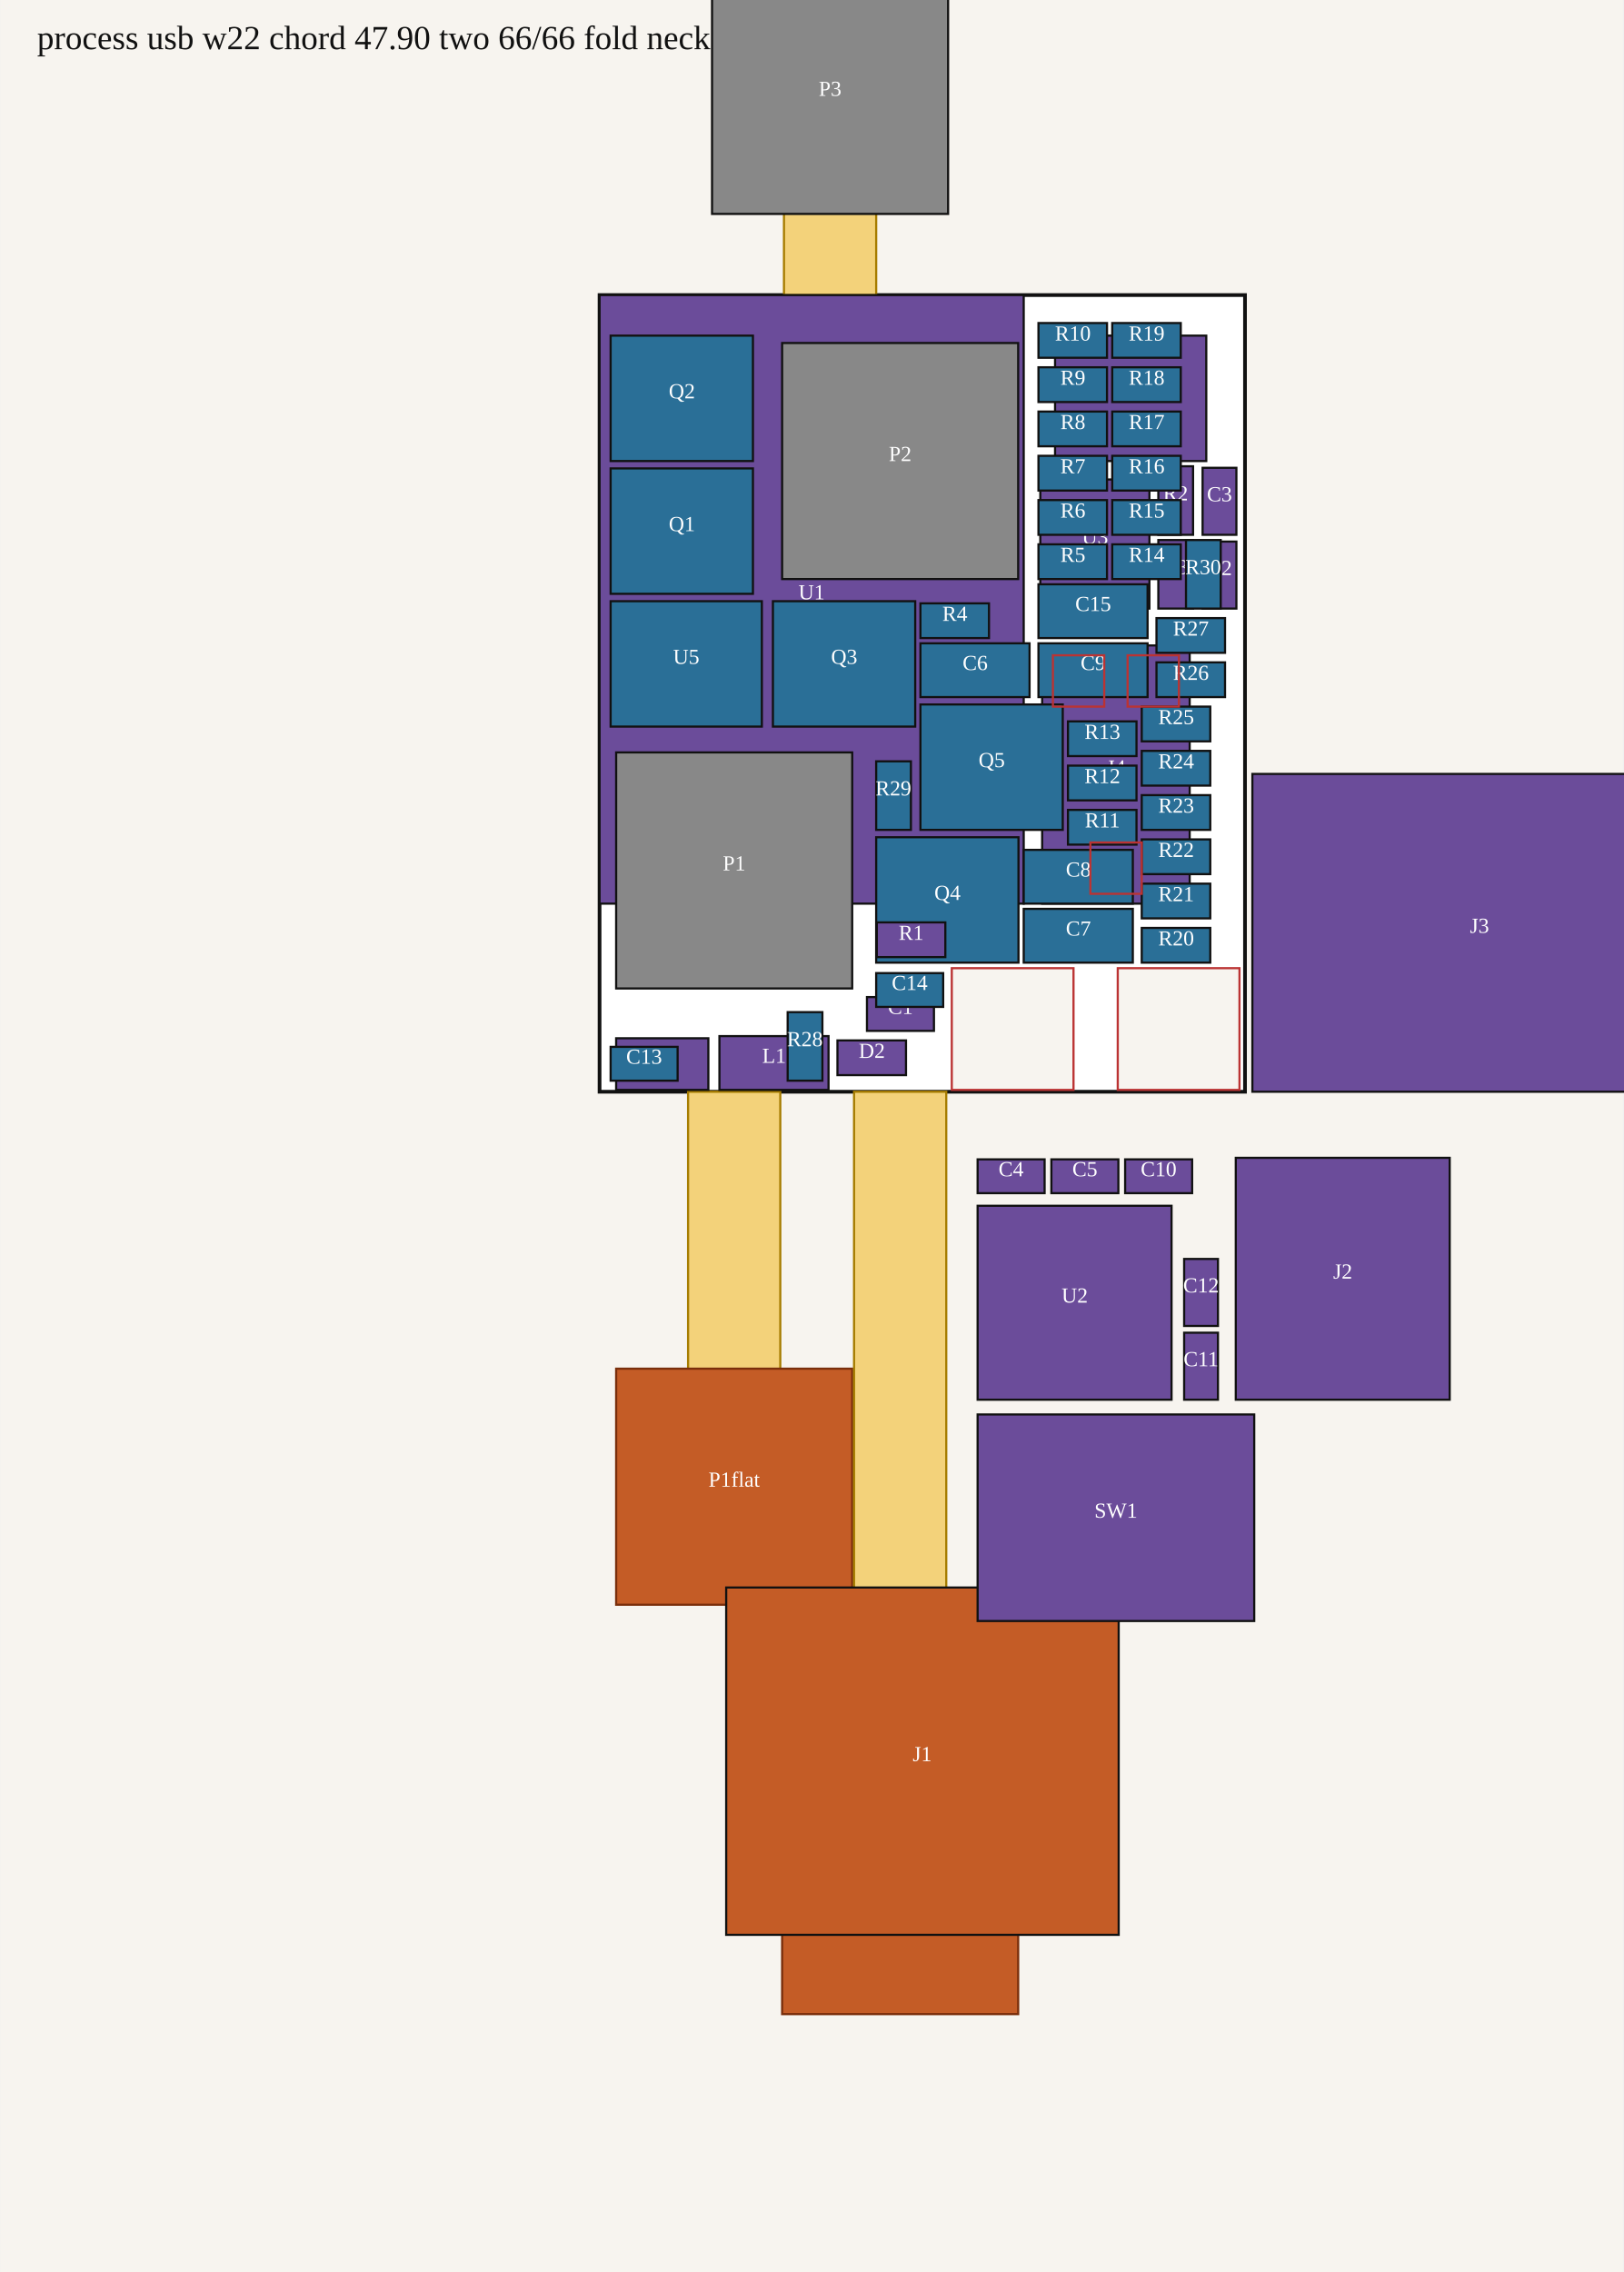
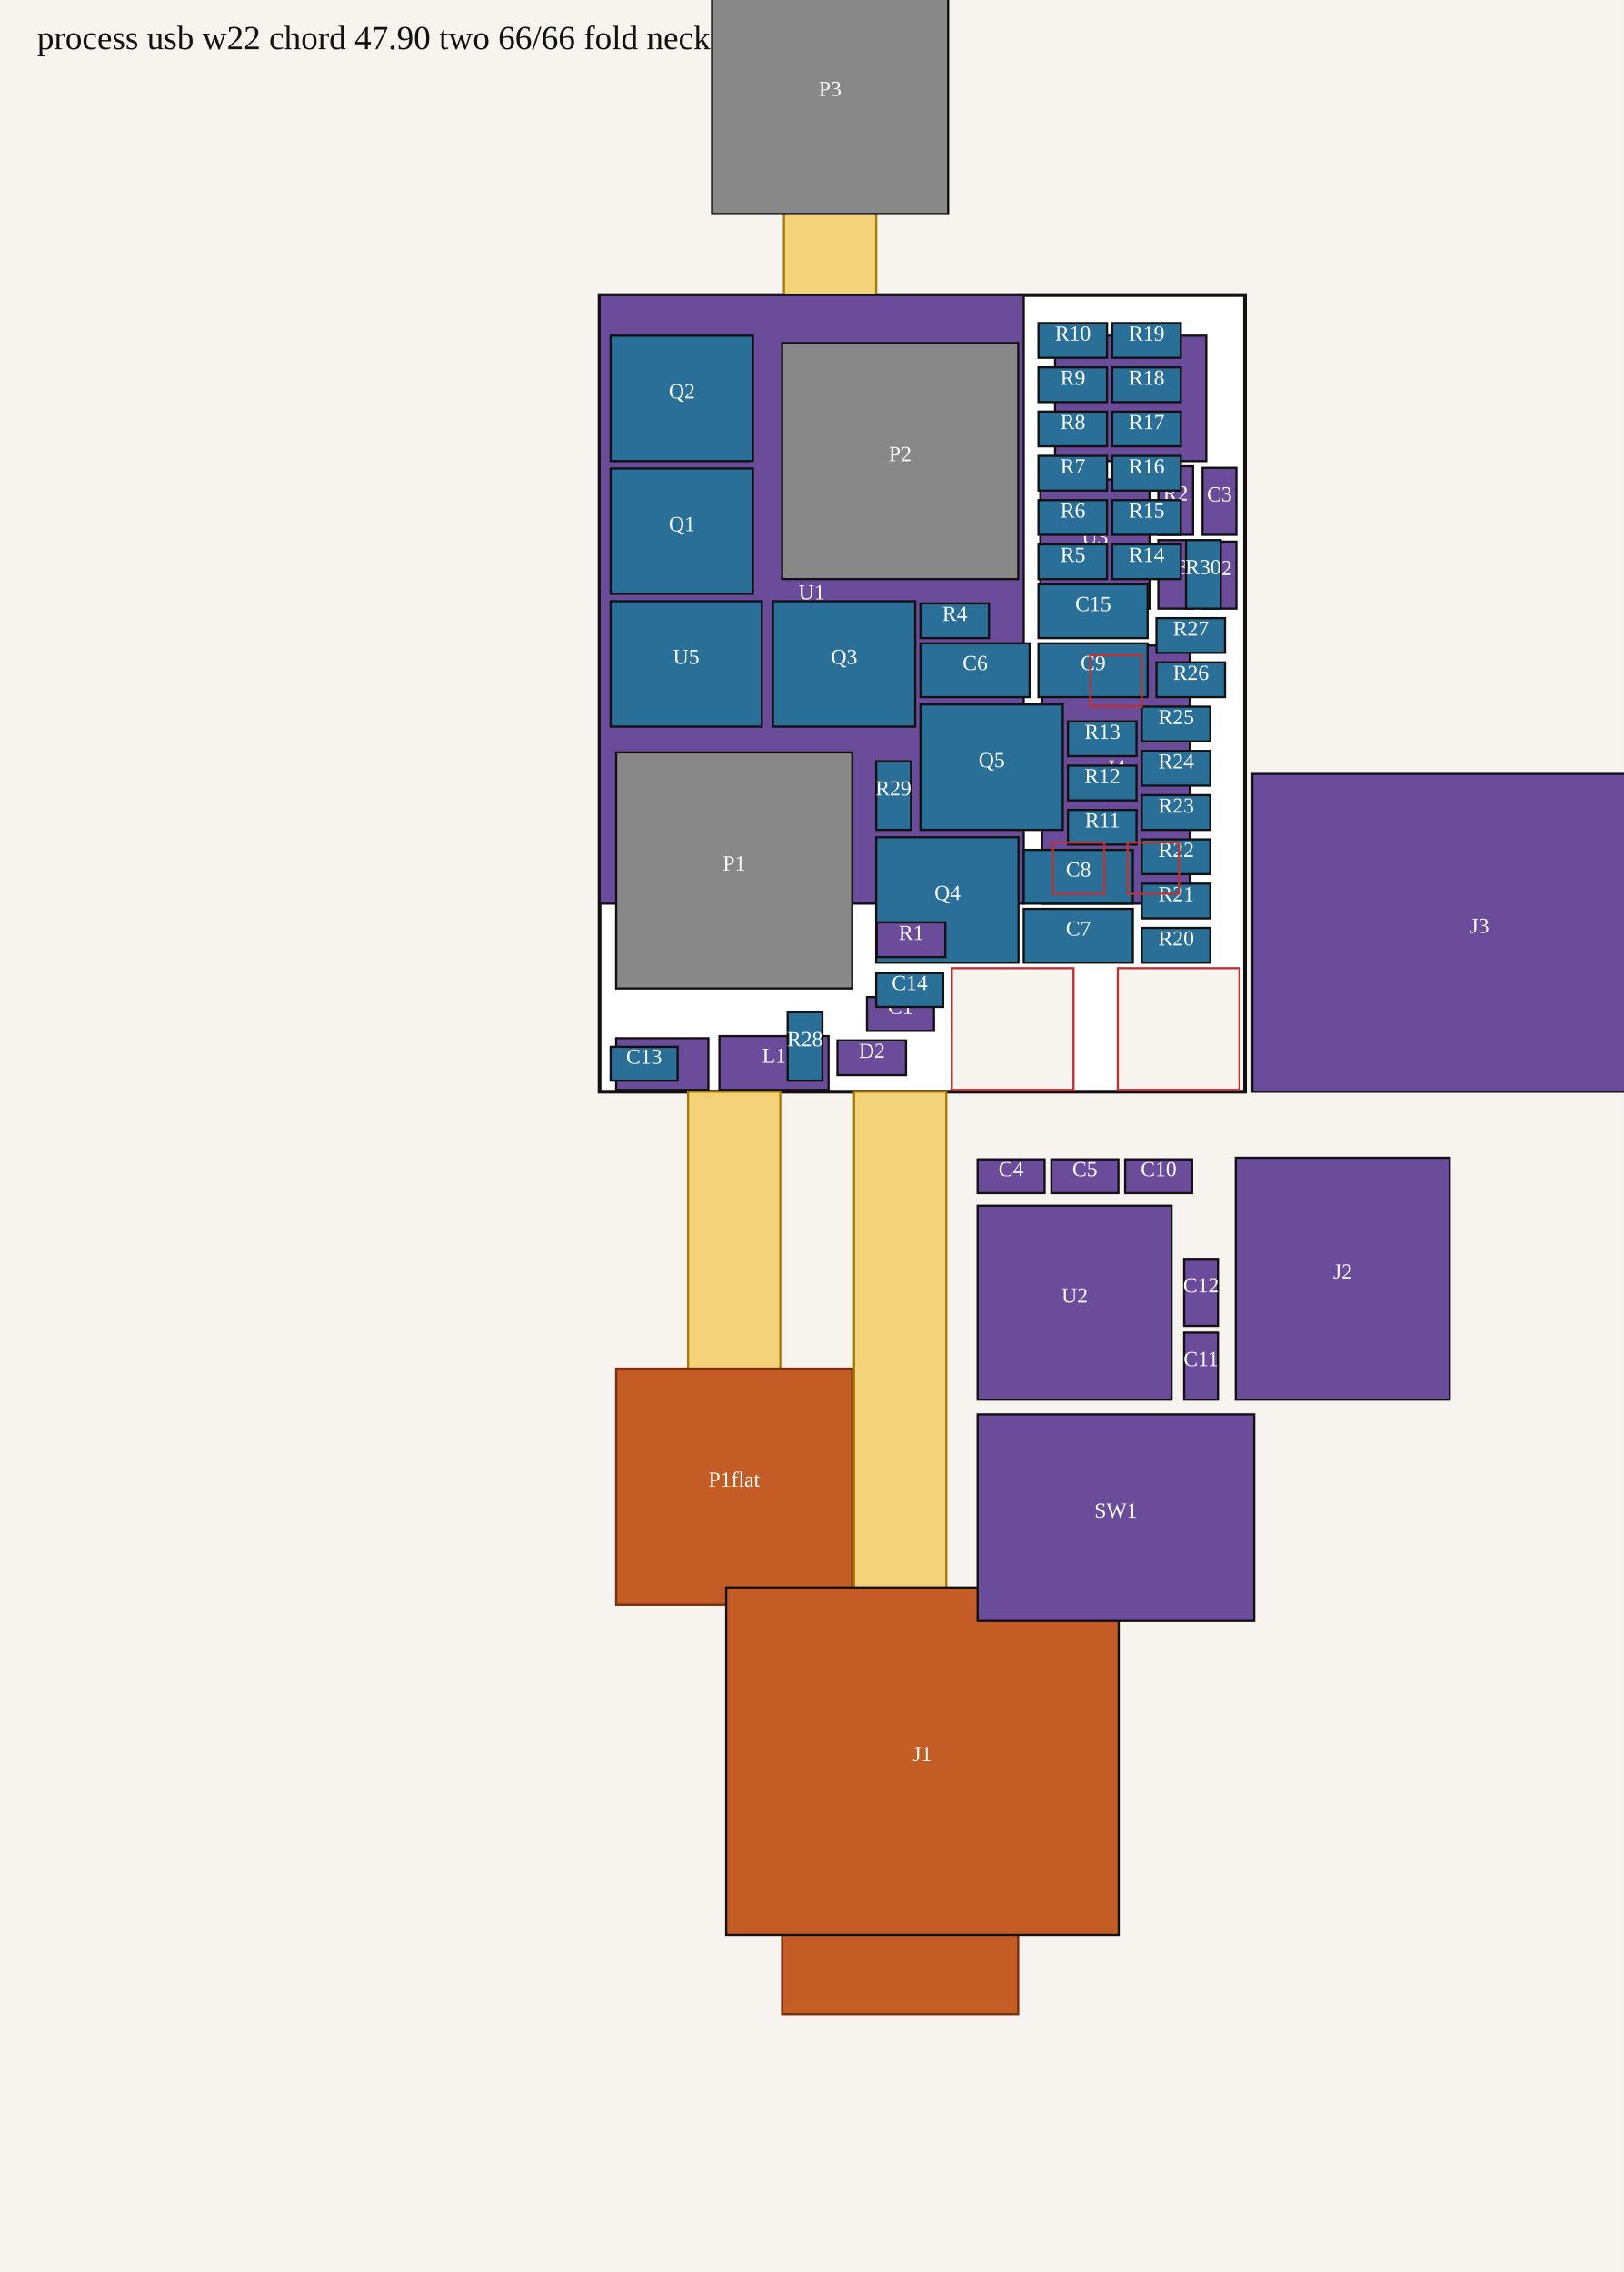
<svg xmlns="http://www.w3.org/2000/svg" width="528" height="739" viewBox="0 0 528.0 739.2">
  <rect width="100%" height="100%" fill="#f7f4ef" />
  <rect x="195.0" y="96.0" width="210.0" height="259.2" fill="#fff" stroke="#111" stroke-width="1.2" />
  <rect x="223.8" y="355.2" width="30.0" height="128.5" fill="#f3d27a" stroke="#a67c00" stroke-width="0.7" />
  <rect x="200.4" y="445.3" width="76.8" height="76.8" fill="#c45c26" stroke="#7a2e0b" stroke-width="0.7" />
  <text x="238.8" y="483.7" font-size="7" text-anchor="middle" fill="#fff">P1flat</text>
  <rect x="277.8" y="355.2" width="30.0" height="261.7" fill="#f3d27a" stroke="#a67c00" stroke-width="0.7" />
  <rect x="254.4" y="578.5" width="76.8" height="76.8" fill="#c45c26" stroke="#7a2e0b" stroke-width="0.7" />
  <text x="292.8" y="616.9" font-size="7" text-anchor="middle" fill="#fff">P2flat</text>
  <rect x="255.0" y="31.2" width="30.0" height="64.8" fill="#f3d27a" stroke="#a67c00" stroke-width="0.7" />
  <rect x="195.0" y="96.0" width="138.0" height="198.0" fill="#6b4c9a" stroke="#111" stroke-width="0.7" />
  <text x="264.0" y="195.0" font-size="7" text-anchor="middle" fill="#fff">U1</text>
  <rect x="236.2" y="516.5" width="127.7" height="113.0" fill="#c45c26" stroke="#111" stroke-width="0.7" />
  <text x="300.0" y="573.0" font-size="7" text-anchor="middle" fill="#fff">J1</text>
  <rect x="200.4" y="244.8" width="76.8" height="76.8" fill="#888" stroke="#111" stroke-width="0.7" />
  <text x="238.8" y="283.2" font-size="7" text-anchor="middle" fill="#fff">P1</text>
  <rect x="254.4" y="111.6" width="76.8" height="76.8" fill="#888" stroke="#111" stroke-width="0.7" />
  <text x="292.8" y="150.0" font-size="7" text-anchor="middle" fill="#fff">P2</text>
  <rect x="231.6" y="-7.2" width="76.8" height="76.8" fill="#888" stroke="#111" stroke-width="0.7" />
  <text x="270.0" y="31.2" font-size="7" text-anchor="middle" fill="#fff">P3</text>
  <rect x="318.0" y="460.2" width="90.0" height="67.2" fill="#6b4c9a" stroke="#111" stroke-width="0.7" />
  <text x="363.0" y="493.8" font-size="7" text-anchor="middle" fill="#fff">SW1</text>
  <rect x="339.0" y="210.0" width="48.0" height="84.0" fill="#6b4c9a" stroke="#111" stroke-width="0.7" />
  <text x="363.0" y="252.0" font-size="7" text-anchor="middle" fill="#fff">J4</text>
  <rect x="318.0" y="392.3" width="63.1" height="63.1" fill="#6b4c9a" stroke="#111" stroke-width="0.7" />
  <text x="349.6" y="423.8" font-size="7" text-anchor="middle" fill="#fff">U2</text>
  <rect x="338.4" y="156.0" width="35.5" height="42.0" fill="#6b4c9a" stroke="#111" stroke-width="0.7" />
  <text x="356.2" y="177.0" font-size="7" text-anchor="middle" fill="#fff">U3</text>
  <rect x="343.2" y="109.2" width="49.2" height="40.8" fill="#6b4c9a" stroke="#111" stroke-width="0.7" />
  <text x="367.8" y="129.6" font-size="7" text-anchor="middle" fill="#fff">U4</text>
  <rect x="198.6" y="195.6" width="49.2" height="40.8" fill="#2a6f97" stroke="#111" stroke-width="0.7" />
  <text x="223.2" y="216.0" font-size="7" text-anchor="middle" fill="#fff">U5</text>
  <rect x="402.0" y="376.7" width="69.6" height="78.7" fill="#6b4c9a" stroke="#111" stroke-width="0.7" />
  <text x="436.8" y="416.0" font-size="7" text-anchor="middle" fill="#fff">J2</text>
  <rect x="407.4" y="251.8" width="147.7" height="103.4" fill="#6b4c9a" stroke="#111" stroke-width="0.7" />
  <text x="481.3" y="303.5" font-size="7" text-anchor="middle" fill="#fff">J3</text>
  <rect x="200.4" y="337.8" width="30.0" height="16.8" fill="#6b4c9a" stroke="#111" stroke-width="0.7" />
  <text x="215.4" y="346.2" font-size="7" text-anchor="middle" fill="#fff">D1</text>
  <rect x="234.0" y="337.1" width="35.5" height="17.5" fill="#6b4c9a" stroke="#111" stroke-width="0.7" />
  <text x="251.8" y="345.8" font-size="7" text-anchor="middle" fill="#fff">L1</text>
  <rect x="272.4" y="338.5" width="22.3" height="11.3" fill="#6b4c9a" stroke="#111" stroke-width="0.7" />
  <text x="283.6" y="344.2" font-size="7" text-anchor="middle" fill="#fff">D2</text>
  <rect x="198.6" y="152.4" width="46.3" height="40.8" fill="#2a6f97" stroke="#111" stroke-width="0.7" />
  <text x="221.8" y="172.8" font-size="7" text-anchor="middle" fill="#fff">Q1</text>
  <rect x="198.6" y="109.2" width="46.3" height="40.8" fill="#2a6f97" stroke="#111" stroke-width="0.7" />
  <text x="221.8" y="129.6" font-size="7" text-anchor="middle" fill="#fff">Q2</text>
  <rect x="251.4" y="195.6" width="46.3" height="40.8" fill="#2a6f97" stroke="#111" stroke-width="0.7" />
  <text x="274.6" y="216.0" font-size="7" text-anchor="middle" fill="#fff">Q3</text>
  <rect x="285.0" y="272.4" width="46.3" height="40.8" fill="#2a6f97" stroke="#111" stroke-width="0.7" />
  <text x="308.2" y="292.8" font-size="7" text-anchor="middle" fill="#fff">Q4</text>
  <rect x="299.4" y="229.2" width="46.3" height="40.8" fill="#2a6f97" stroke="#111" stroke-width="0.7" />
  <text x="322.6" y="249.6" font-size="7" text-anchor="middle" fill="#fff">Q5</text>
  <rect x="285.2" y="300.1" width="22.3" height="11.3" fill="#6b4c9a" stroke="#111" stroke-width="0.7" />
  <text x="296.4" y="305.8" font-size="7" text-anchor="middle" fill="#fff">R1</text>
  <rect x="376.8" y="151.7" width="11.3" height="22.3" fill="#6b4c9a" stroke="#111" stroke-width="0.7" />
  <text x="382.4" y="162.8" font-size="7" text-anchor="middle" fill="#fff">R2</text>
  <rect x="376.8" y="175.7" width="11.3" height="22.3" fill="#6b4c9a" stroke="#111" stroke-width="0.7" />
  <text x="382.4" y="186.8" font-size="7" text-anchor="middle" fill="#fff">R3</text>
  <rect x="282.0" y="324.4" width="21.8" height="11.0" fill="#6b4c9a" stroke="#111" stroke-width="0.7" />
  <text x="292.9" y="329.9" font-size="7" text-anchor="middle" fill="#fff">C1</text>
  <rect x="391.2" y="176.2" width="11.0" height="21.8" fill="#6b4c9a" stroke="#111" stroke-width="0.7" />
  <text x="396.7" y="187.1" font-size="7" text-anchor="middle" fill="#fff">C2</text>
  <rect x="391.2" y="152.2" width="11.0" height="21.8" fill="#6b4c9a" stroke="#111" stroke-width="0.7" />
  <text x="396.7" y="163.1" font-size="7" text-anchor="middle" fill="#fff">C3</text>
  <rect x="318.0" y="377.2" width="21.8" height="11.0" fill="#6b4c9a" stroke="#111" stroke-width="0.7" />
  <text x="328.9" y="382.7" font-size="7" text-anchor="middle" fill="#fff">C4</text>
  <rect x="342.0" y="377.2" width="21.8" height="11.0" fill="#6b4c9a" stroke="#111" stroke-width="0.7" />
  <text x="352.9" y="382.7" font-size="7" text-anchor="middle" fill="#fff">C5</text>
  <rect x="299.4" y="209.3" width="35.5" height="17.5" fill="#2a6f97" stroke="#111" stroke-width="0.7" />
  <text x="317.2" y="218.0" font-size="7" text-anchor="middle" fill="#fff">C6</text>
  <rect x="333.0" y="295.7" width="35.5" height="17.5" fill="#2a6f97" stroke="#111" stroke-width="0.7" />
  <text x="350.8" y="304.4" font-size="7" text-anchor="middle" fill="#fff">C7</text>
  <rect x="333.0" y="276.5" width="35.5" height="17.5" fill="#2a6f97" stroke="#111" stroke-width="0.7" />
  <text x="350.8" y="285.2" font-size="7" text-anchor="middle" fill="#fff">C8</text>
  <rect x="337.8" y="209.3" width="35.5" height="17.5" fill="#2a6f97" stroke="#111" stroke-width="0.7" />
  <text x="355.6" y="218.0" font-size="7" text-anchor="middle" fill="#fff">C9</text>
  <rect x="366.0" y="377.2" width="21.8" height="11.0" fill="#6b4c9a" stroke="#111" stroke-width="0.7" />
  <text x="376.9" y="382.7" font-size="7" text-anchor="middle" fill="#fff">C10</text>
  <rect x="385.2" y="433.6" width="11.0" height="21.8" fill="#6b4c9a" stroke="#111" stroke-width="0.7" />
  <text x="390.7" y="444.5" font-size="7" text-anchor="middle" fill="#fff">C11</text>
  <rect x="385.2" y="409.6" width="11.0" height="21.8" fill="#6b4c9a" stroke="#111" stroke-width="0.7" />
  <text x="390.7" y="420.5" font-size="7" text-anchor="middle" fill="#fff">C12</text>
  <rect x="198.6" y="340.6" width="21.8" height="11.0" fill="#2a6f97" stroke="#111" stroke-width="0.7" />
  <text x="209.5" y="346.1" font-size="7" text-anchor="middle" fill="#fff">C13</text>
  <rect x="285.0" y="316.6" width="21.8" height="11.0" fill="#2a6f97" stroke="#111" stroke-width="0.7" />
  <text x="295.9" y="322.1" font-size="7" text-anchor="middle" fill="#fff">C14</text>
  <rect x="337.8" y="190.1" width="35.5" height="17.5" fill="#2a6f97" stroke="#111" stroke-width="0.7" />
  <text x="355.6" y="198.8" font-size="7" text-anchor="middle" fill="#fff">C15</text>
  <rect x="299.4" y="196.3" width="22.3" height="11.3" fill="#2a6f97" stroke="#111" stroke-width="0.7" />
  <text x="310.6" y="202.0" font-size="7" text-anchor="middle" fill="#fff">R4</text>
  <rect x="337.8" y="177.1" width="22.3" height="11.3" fill="#2a6f97" stroke="#111" stroke-width="0.7" />
  <text x="349.0" y="182.8" font-size="7" text-anchor="middle" fill="#fff">R5</text>
  <rect x="337.8" y="162.7" width="22.3" height="11.3" fill="#2a6f97" stroke="#111" stroke-width="0.7" />
  <text x="349.0" y="168.4" font-size="7" text-anchor="middle" fill="#fff">R6</text>
  <rect x="337.8" y="148.3" width="22.3" height="11.3" fill="#2a6f97" stroke="#111" stroke-width="0.7" />
  <text x="349.0" y="154.0" font-size="7" text-anchor="middle" fill="#fff">R7</text>
  <rect x="337.8" y="133.9" width="22.3" height="11.3" fill="#2a6f97" stroke="#111" stroke-width="0.7" />
  <text x="349.0" y="139.6" font-size="7" text-anchor="middle" fill="#fff">R8</text>
  <rect x="337.8" y="119.5" width="22.3" height="11.3" fill="#2a6f97" stroke="#111" stroke-width="0.7" />
  <text x="349.0" y="125.2" font-size="7" text-anchor="middle" fill="#fff">R9</text>
  <rect x="337.8" y="105.1" width="22.3" height="11.3" fill="#2a6f97" stroke="#111" stroke-width="0.7" />
  <text x="349.0" y="110.8" font-size="7" text-anchor="middle" fill="#fff">R10</text>
  <rect x="347.4" y="263.5" width="22.3" height="11.3" fill="#2a6f97" stroke="#111" stroke-width="0.7" />
  <text x="358.6" y="269.2" font-size="7" text-anchor="middle" fill="#fff">R11</text>
  <rect x="347.4" y="249.1" width="22.3" height="11.3" fill="#2a6f97" stroke="#111" stroke-width="0.7" />
  <text x="358.6" y="254.8" font-size="7" text-anchor="middle" fill="#fff">R12</text>
  <rect x="347.4" y="234.7" width="22.3" height="11.3" fill="#2a6f97" stroke="#111" stroke-width="0.7" />
  <text x="358.6" y="240.4" font-size="7" text-anchor="middle" fill="#fff">R13</text>
  <rect x="361.8" y="177.1" width="22.3" height="11.3" fill="#2a6f97" stroke="#111" stroke-width="0.7" />
  <text x="373.0" y="182.8" font-size="7" text-anchor="middle" fill="#fff">R14</text>
  <rect x="361.8" y="162.7" width="22.3" height="11.3" fill="#2a6f97" stroke="#111" stroke-width="0.7" />
  <text x="373.0" y="168.4" font-size="7" text-anchor="middle" fill="#fff">R15</text>
  <rect x="361.8" y="148.3" width="22.3" height="11.3" fill="#2a6f97" stroke="#111" stroke-width="0.7" />
  <text x="373.0" y="154.0" font-size="7" text-anchor="middle" fill="#fff">R16</text>
  <rect x="361.8" y="133.9" width="22.3" height="11.3" fill="#2a6f97" stroke="#111" stroke-width="0.7" />
  <text x="373.0" y="139.6" font-size="7" text-anchor="middle" fill="#fff">R17</text>
  <rect x="361.8" y="119.5" width="22.3" height="11.3" fill="#2a6f97" stroke="#111" stroke-width="0.7" />
  <text x="373.0" y="125.2" font-size="7" text-anchor="middle" fill="#fff">R18</text>
  <rect x="361.8" y="105.1" width="22.3" height="11.3" fill="#2a6f97" stroke="#111" stroke-width="0.7" />
  <text x="373.0" y="110.8" font-size="7" text-anchor="middle" fill="#fff">R19</text>
  <rect x="371.4" y="301.9" width="22.3" height="11.3" fill="#2a6f97" stroke="#111" stroke-width="0.7" />
  <text x="382.6" y="307.6" font-size="7" text-anchor="middle" fill="#fff">R20</text>
  <rect x="371.4" y="287.5" width="22.3" height="11.3" fill="#2a6f97" stroke="#111" stroke-width="0.7" />
  <text x="382.6" y="293.2" font-size="7" text-anchor="middle" fill="#fff">R21</text>
  <rect x="371.4" y="273.1" width="22.3" height="11.3" fill="#2a6f97" stroke="#111" stroke-width="0.7" />
  <text x="382.6" y="278.8" font-size="7" text-anchor="middle" fill="#fff">R22</text>
  <rect x="371.4" y="258.7" width="22.3" height="11.3" fill="#2a6f97" stroke="#111" stroke-width="0.7" />
  <text x="382.6" y="264.4" font-size="7" text-anchor="middle" fill="#fff">R23</text>
  <rect x="371.4" y="244.3" width="22.3" height="11.3" fill="#2a6f97" stroke="#111" stroke-width="0.7" />
  <text x="382.6" y="250.0" font-size="7" text-anchor="middle" fill="#fff">R24</text>
  <rect x="371.4" y="229.9" width="22.3" height="11.3" fill="#2a6f97" stroke="#111" stroke-width="0.7" />
  <text x="382.6" y="235.6" font-size="7" text-anchor="middle" fill="#fff">R25</text>
  <rect x="376.2" y="215.5" width="22.3" height="11.3" fill="#2a6f97" stroke="#111" stroke-width="0.7" />
  <text x="387.4" y="221.2" font-size="7" text-anchor="middle" fill="#fff">R26</text>
  <rect x="376.2" y="201.1" width="22.3" height="11.3" fill="#2a6f97" stroke="#111" stroke-width="0.7" />
  <text x="387.4" y="206.8" font-size="7" text-anchor="middle" fill="#fff">R27</text>
  <rect x="256.2" y="329.3" width="11.3" height="22.3" fill="#2a6f97" stroke="#111" stroke-width="0.7" />
  <text x="261.8" y="340.4" font-size="7" text-anchor="middle" fill="#fff">R28</text>
  <rect x="285.0" y="247.7" width="11.3" height="22.3" fill="#2a6f97" stroke="#111" stroke-width="0.7" />
  <text x="290.6" y="258.8" font-size="7" text-anchor="middle" fill="#fff">R29</text>
  <rect x="385.8" y="175.7" width="11.3" height="22.3" fill="#2a6f97" stroke="#111" stroke-width="0.7" />
  <text x="391.4" y="186.8" font-size="7" text-anchor="middle" fill="#fff">R30</text>
  <rect x="309.6" y="315.0" width="39.6" height="39.6" fill="#f7f4ef" stroke="#b33" stroke-width="0.7" />
  <rect x="363.6" y="315.0" width="39.6" height="39.6" fill="#f7f4ef" stroke="#b33" stroke-width="0.7" />
-   <rect x="354.7" y="274.1" width="16.7" height="16.7" fill="none" stroke="#b33" stroke-width="0.7" />
-   <rect x="366.8" y="213.2" width="16.7" height="16.7" fill="none" stroke="#b33" stroke-width="0.7" />
-   <rect x="342.5" y="213.2" width="16.7" height="16.7" fill="none" stroke="#b33" stroke-width="0.7" />
+   <rect x="354.7" y="213.2" width="16.7" height="16.7" fill="none" stroke="#b33" stroke-width="0.7" />
+   <rect x="342.5" y="274.1" width="16.7" height="16.7" fill="none" stroke="#b33" stroke-width="0.7" />
+   <rect x="366.8" y="274.1" width="16.7" height="16.7" fill="none" stroke="#b33" stroke-width="0.7" />
  <text x="12" y="16" font-size="11" fill="#111">process usb w22 chord 47.90 two 66/66 fold neck</text>
</svg>
